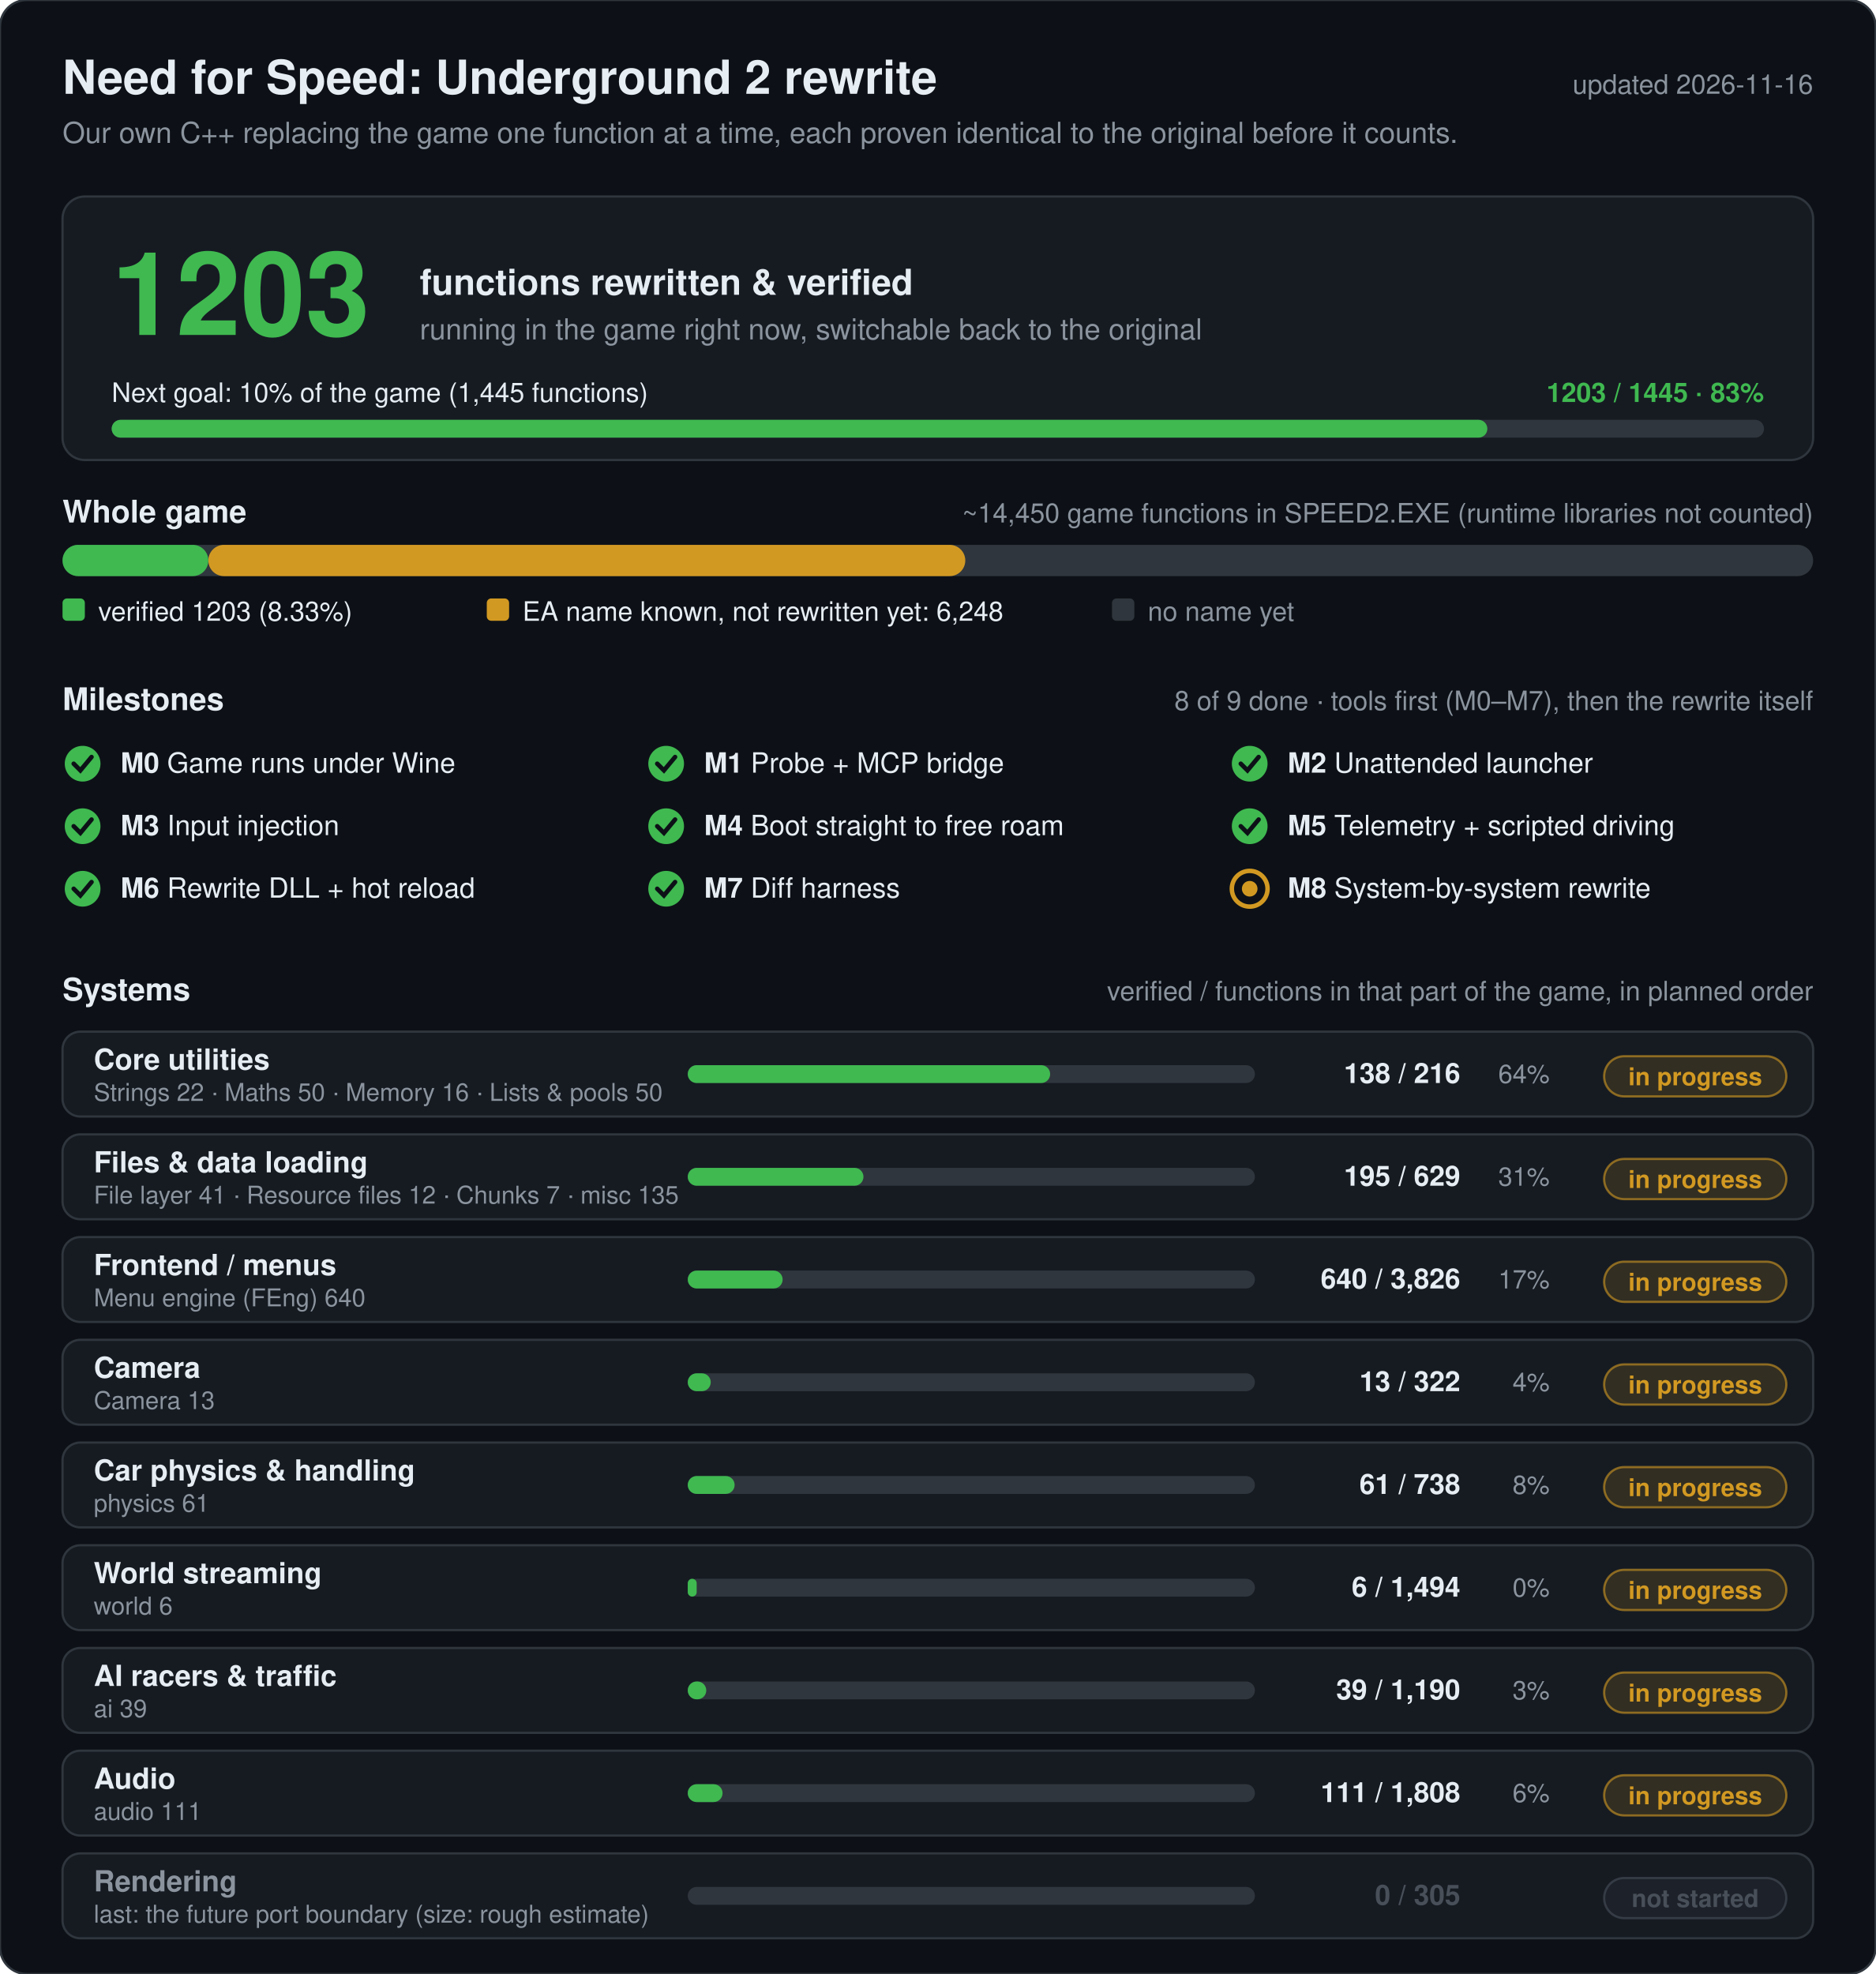
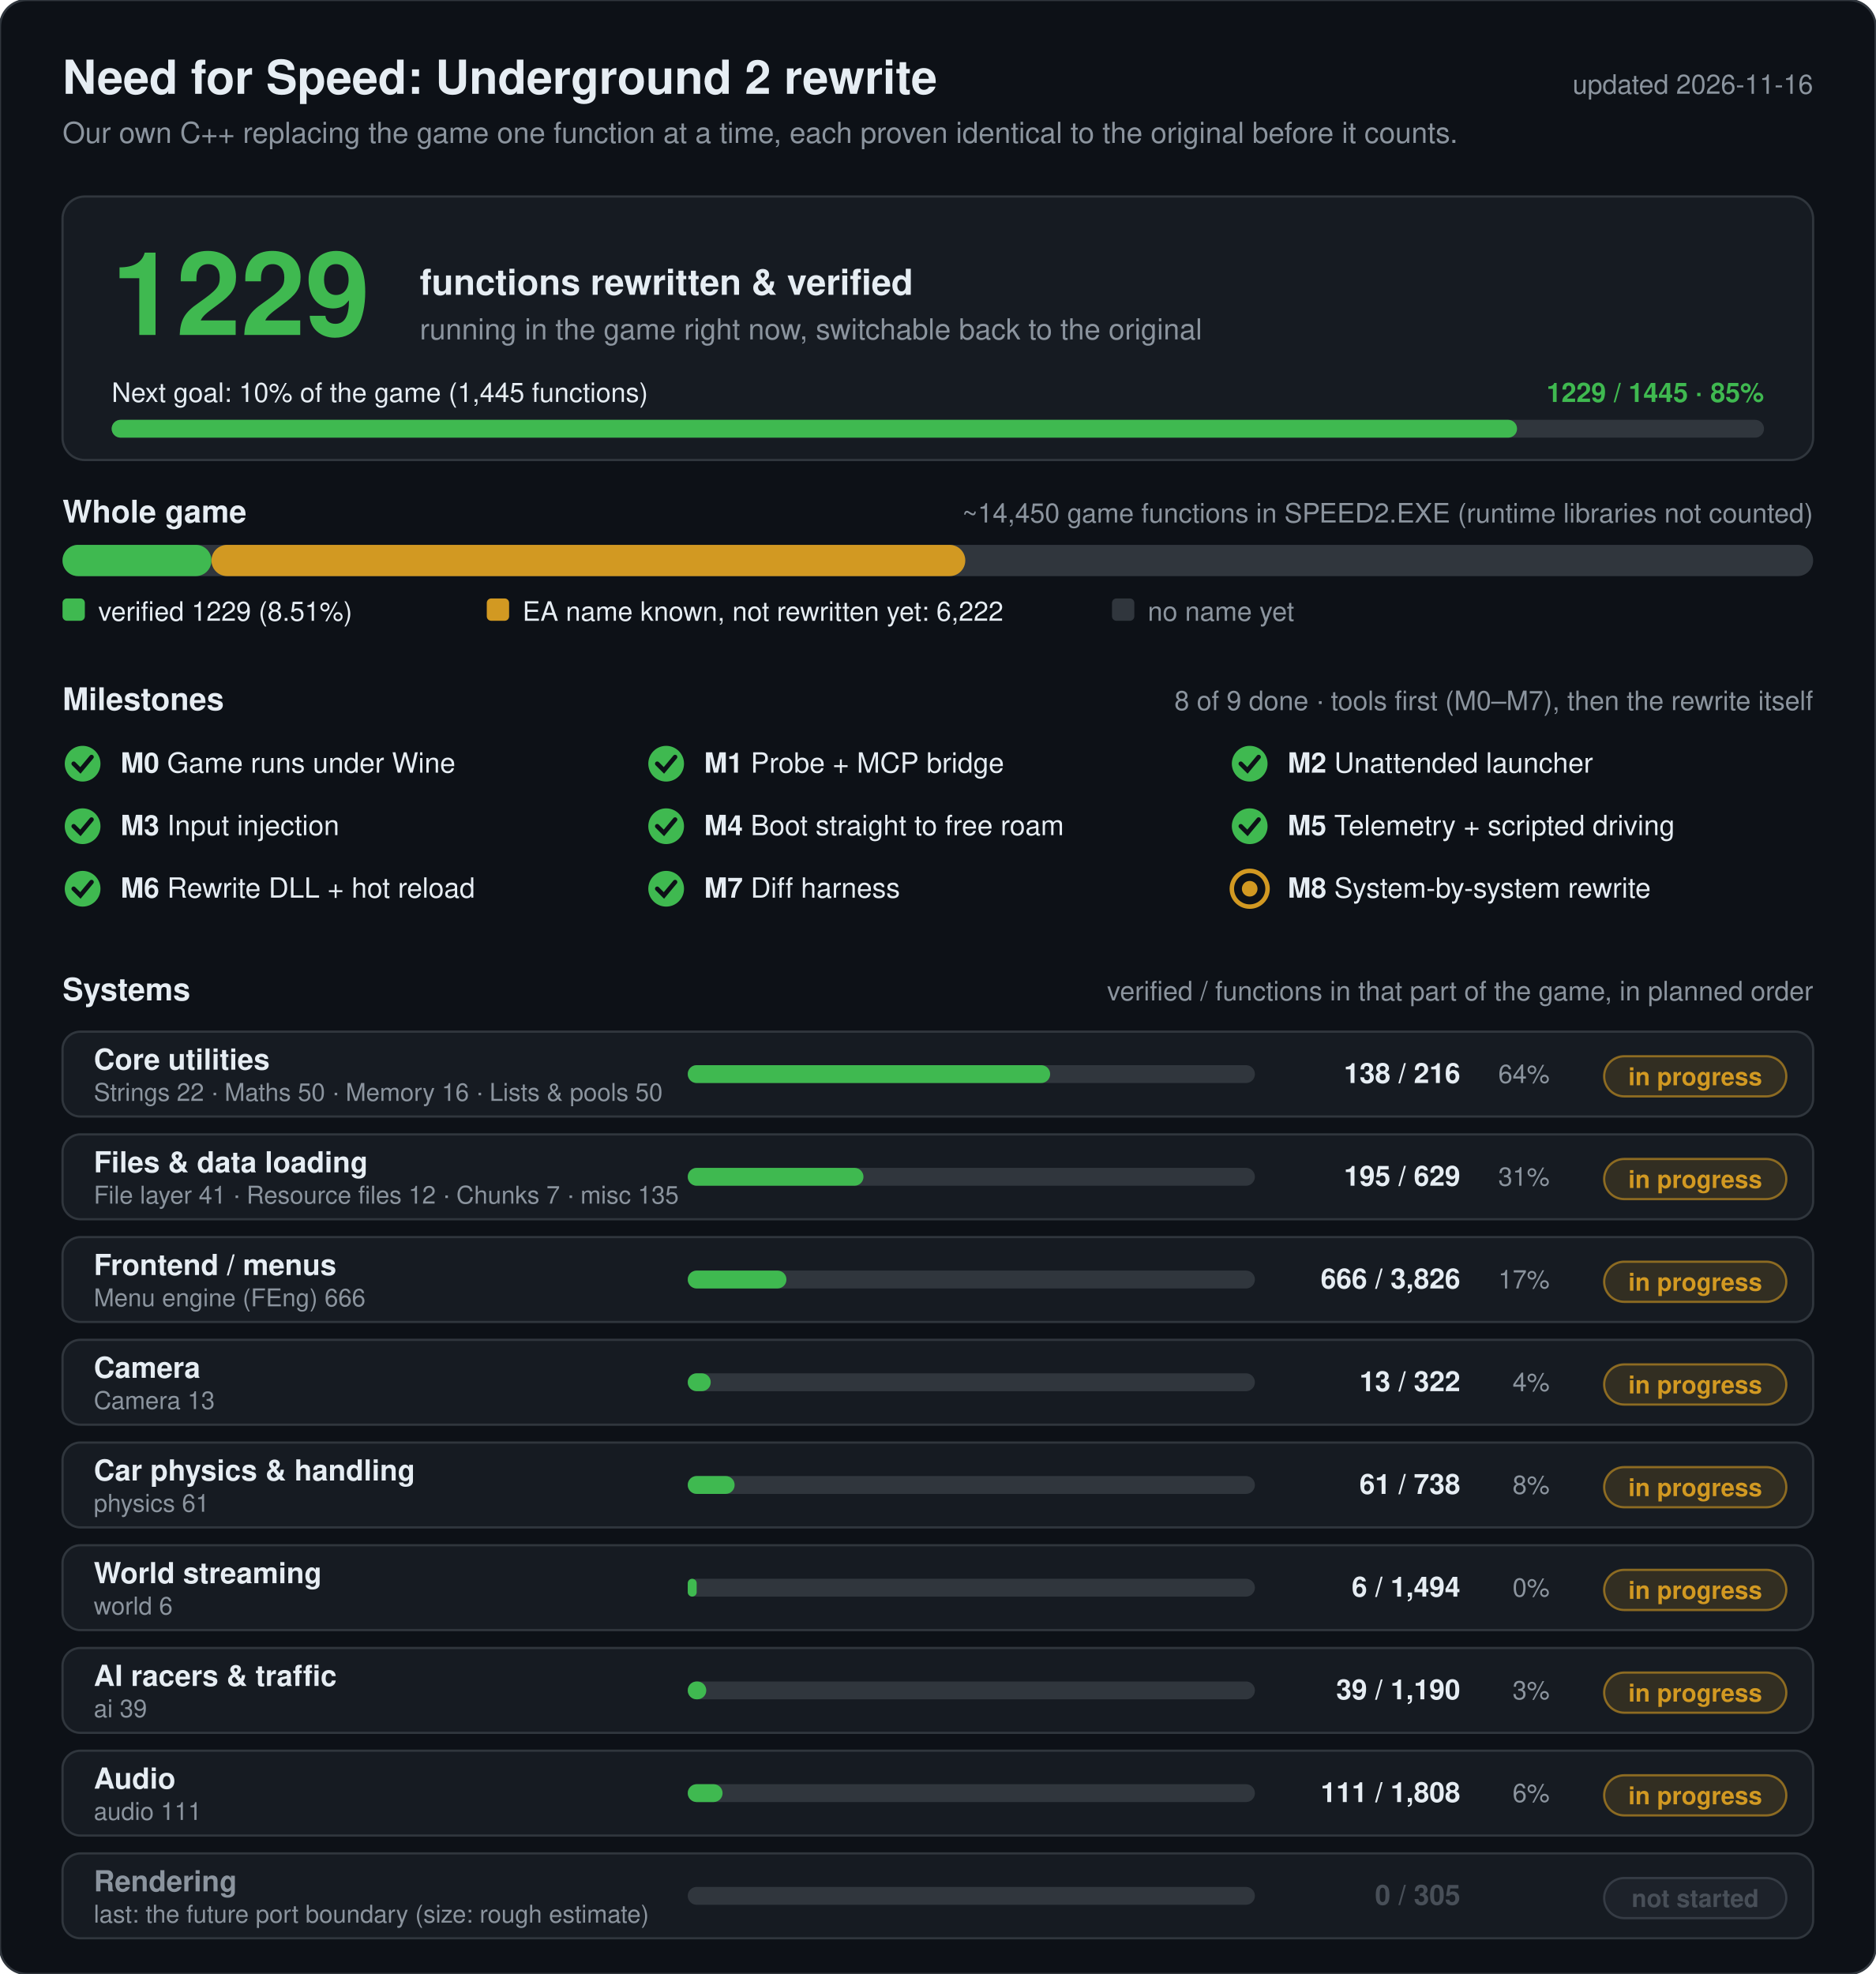
<svg xmlns="http://www.w3.org/2000/svg" width="840" height="884" viewBox="0 0 840 884" font-family="-apple-system, Segoe UI, Helvetica, Arial, sans-serif">
  <rect width="840" height="884" rx="12" fill="#0d1117" stroke="#30363d" />
  <text x="28" y="42" font-size="21" font-weight="700" fill="#e6edf3">Need for Speed: Underground 2 rewrite</text>
  <text x="812" y="42" font-size="12" fill="#8b949e" text-anchor="end">updated 2026-11-16</text>
  <text x="28" y="64" font-size="13" fill="#8b949e">Our own C++ replacing the game one function at a time, each proven identical to the original before it counts.</text>
  <rect x="28" y="88" width="784" height="118" rx="10" fill="#161b22" stroke="#30363d" />
-   <text x="50" y="150" font-size="52" font-weight="800" fill="#3fb950">1203</text>
+   <text x="50" y="150" font-size="52" font-weight="800" fill="#3fb950">1229</text>
  <text x="188" y="132" font-size="16" font-weight="600" fill="#e6edf3">functions rewritten &amp; verified</text>
  <text x="188" y="152" font-size="13" fill="#8b949e">running in the game right now, switchable back to the original</text>
  <text x="50" y="180" font-size="12" fill="#e6edf3">Next goal: 10% of the game (1,445 functions)</text>
-   <text x="790" y="180" font-size="12" font-weight="700" fill="#3fb950" text-anchor="end">1203 / 1445 · 83%</text>
+   <text x="790" y="180" font-size="12" font-weight="700" fill="#3fb950" text-anchor="end">1229 / 1445 · 85%</text>
  <rect x="50" y="188" width="740" height="8" rx="4.0" fill="#30363d" />
-   <rect x="50.0" y="188" width="616.1" height="8" rx="4.0" fill="#3fb950" />
+   <rect x="50.0" y="188" width="629.4" height="8" rx="4.0" fill="#3fb950" />
  <text x="28" y="234" font-size="14" font-weight="600" fill="#e6edf3">Whole game</text>
  <text x="812" y="234" font-size="12" fill="#8b949e" text-anchor="end">~14,450 game functions in SPEED2.EXE (runtime libraries not counted)</text>
  <rect x="28" y="244" width="784" height="14" rx="7.0" fill="#30363d" />
-   <rect x="28.0" y="244" width="65.3" height="14" rx="7.0" fill="#3fb950" />
-   <rect x="93.3" y="244" width="339.0" height="14" rx="7.0" fill="#d29922" />
+   <rect x="28.0" y="244" width="66.7" height="14" rx="7.0" fill="#3fb950" />
+   <rect x="94.7" y="244" width="337.6" height="14" rx="7.0" fill="#d29922" />
  <rect x="28" y="268" width="10" height="10" rx="2" fill="#3fb950" />
-   <text x="44" y="278" font-size="12" fill="#e6edf3">verified 1203 (8.33%)</text>
+   <text x="44" y="278" font-size="12" fill="#e6edf3">verified 1229 (8.51%)</text>
  <rect x="218" y="268" width="10" height="10" rx="2" fill="#d29922" />
-   <text x="234" y="278" font-size="12" fill="#e6edf3">EA name known, not rewritten yet: 6,248</text>
+   <text x="234" y="278" font-size="12" fill="#e6edf3">EA name known, not rewritten yet: 6,222</text>
  <rect x="498" y="268" width="10" height="10" rx="2" fill="#30363d" />
  <text x="514" y="278" font-size="12" fill="#8b949e">no name yet</text>
  <text x="28" y="318" font-size="14" font-weight="600" fill="#e6edf3">Milestones</text>
  <text x="812" y="318" font-size="12" fill="#8b949e" text-anchor="end">8 of 9 done · tools first (M0–M7), then the rewrite itself</text>
  <circle cx="37.0" cy="342" r="8" fill="#3fb950" />
  <path d="M33.0 342 l3 3 l5 -6" stroke="#0d1117" stroke-width="2" fill="none" stroke-linecap="round" />
  <text x="54.0" y="346" font-size="12.5" fill="#e6edf3">
    <tspan font-weight="700">M0</tspan> Game runs under Wine</text>
  <circle cx="298.333" cy="342" r="8" fill="#3fb950" />
  <path d="M294.333 342 l3 3 l5 -6" stroke="#0d1117" stroke-width="2" fill="none" stroke-linecap="round" />
  <text x="315.333" y="346" font-size="12.5" fill="#e6edf3">
    <tspan font-weight="700">M1</tspan> Probe + MCP bridge</text>
  <circle cx="559.667" cy="342" r="8" fill="#3fb950" />
  <path d="M555.667 342 l3 3 l5 -6" stroke="#0d1117" stroke-width="2" fill="none" stroke-linecap="round" />
  <text x="576.667" y="346" font-size="12.5" fill="#e6edf3">
    <tspan font-weight="700">M2</tspan> Unattended launcher</text>
  <circle cx="37.0" cy="370" r="8" fill="#3fb950" />
  <path d="M33.0 370 l3 3 l5 -6" stroke="#0d1117" stroke-width="2" fill="none" stroke-linecap="round" />
  <text x="54.0" y="374" font-size="12.5" fill="#e6edf3">
    <tspan font-weight="700">M3</tspan> Input injection</text>
  <circle cx="298.333" cy="370" r="8" fill="#3fb950" />
  <path d="M294.333 370 l3 3 l5 -6" stroke="#0d1117" stroke-width="2" fill="none" stroke-linecap="round" />
  <text x="315.333" y="374" font-size="12.5" fill="#e6edf3">
    <tspan font-weight="700">M4</tspan> Boot straight to free roam</text>
  <circle cx="559.667" cy="370" r="8" fill="#3fb950" />
  <path d="M555.667 370 l3 3 l5 -6" stroke="#0d1117" stroke-width="2" fill="none" stroke-linecap="round" />
  <text x="576.667" y="374" font-size="12.5" fill="#e6edf3">
    <tspan font-weight="700">M5</tspan> Telemetry + scripted driving</text>
  <circle cx="37.0" cy="398" r="8" fill="#3fb950" />
  <path d="M33.0 398 l3 3 l5 -6" stroke="#0d1117" stroke-width="2" fill="none" stroke-linecap="round" />
  <text x="54.0" y="402" font-size="12.5" fill="#e6edf3">
    <tspan font-weight="700">M6</tspan> Rewrite DLL + hot reload</text>
  <circle cx="298.333" cy="398" r="8" fill="#3fb950" />
  <path d="M294.333 398 l3 3 l5 -6" stroke="#0d1117" stroke-width="2" fill="none" stroke-linecap="round" />
  <text x="315.333" y="402" font-size="12.5" fill="#e6edf3">
    <tspan font-weight="700">M7</tspan> Diff harness</text>
  <circle cx="559.667" cy="398" r="8" fill="none" stroke="#d29922" stroke-width="2" />
  <circle cx="559.667" cy="398" r="3.5" fill="#d29922" />
  <text x="576.667" y="402" font-size="12.5" fill="#e6edf3">
    <tspan font-weight="700">M8</tspan> System-by-system rewrite</text>
  <text x="28" y="448" font-size="14" font-weight="600" fill="#e6edf3">Systems</text>
  <text x="812" y="448" font-size="12" fill="#8b949e" text-anchor="end">verified / functions in that part of the game, in planned order</text>
  <rect x="28" y="462" width="784" height="38" rx="8" fill="#161b22" stroke="#30363d" />
  <text x="42" y="479" font-size="13" font-weight="600" fill="#e6edf3">Core utilities</text>
  <text x="42" y="493" font-size="11" fill="#8b949e">Strings 22 · Maths 50 · Memory 16 · Lists &amp; pools 50</text>
  <rect x="308" y="477" width="254" height="8" rx="4.0" fill="#30363d" />
  <rect x="308.0" y="477" width="162.3" height="8" rx="4.0" fill="#3fb950" />
  <text x="654" y="485" font-size="12.5" font-weight="700" fill="#e6edf3" text-anchor="end">138 / 216</text>
  <text x="694" y="485" font-size="11.5" fill="#8b949e" text-anchor="end">64%</text>
  <rect x="718.4" y="473" width="81.6" height="18" rx="9" fill="#d29922" fill-opacity="0.15" stroke="#d29922" stroke-opacity="0.6" />
  <text x="759.2" y="486" font-size="11" font-weight="600" fill="#d29922" text-anchor="middle">in progress</text>
  <rect x="28" y="508" width="784" height="38" rx="8" fill="#161b22" stroke="#30363d" />
  <text x="42" y="525" font-size="13" font-weight="600" fill="#e6edf3">Files &amp; data loading</text>
  <text x="42" y="539" font-size="11" fill="#8b949e">File layer 41 · Resource files 12 · Chunks 7 · misc 135</text>
  <rect x="308" y="523" width="254" height="8" rx="4.0" fill="#30363d" />
  <rect x="308.0" y="523" width="78.7" height="8" rx="4.0" fill="#3fb950" />
  <text x="654" y="531" font-size="12.5" font-weight="700" fill="#e6edf3" text-anchor="end">195 / 629</text>
  <text x="694" y="531" font-size="11.5" fill="#8b949e" text-anchor="end">31%</text>
  <rect x="718.4" y="519" width="81.6" height="18" rx="9" fill="#d29922" fill-opacity="0.15" stroke="#d29922" stroke-opacity="0.6" />
  <text x="759.2" y="532" font-size="11" font-weight="600" fill="#d29922" text-anchor="middle">in progress</text>
  <rect x="28" y="554" width="784" height="38" rx="8" fill="#161b22" stroke="#30363d" />
  <text x="42" y="571" font-size="13" font-weight="600" fill="#e6edf3">Frontend / menus</text>
-   <text x="42" y="585" font-size="11" fill="#8b949e">Menu engine (FEng) 640</text>
+   <text x="42" y="585" font-size="11" fill="#8b949e">Menu engine (FEng) 666</text>
  <rect x="308" y="569" width="254" height="8" rx="4.0" fill="#30363d" />
-   <rect x="308.0" y="569" width="42.5" height="8" rx="4.0" fill="#3fb950" />
-   <text x="654" y="577" font-size="12.5" font-weight="700" fill="#e6edf3" text-anchor="end">640 / 3,826</text>
+   <rect x="308.0" y="569" width="44.2" height="8" rx="4.0" fill="#3fb950" />
+   <text x="654" y="577" font-size="12.5" font-weight="700" fill="#e6edf3" text-anchor="end">666 / 3,826</text>
  <text x="694" y="577" font-size="11.5" fill="#8b949e" text-anchor="end">17%</text>
  <rect x="718.4" y="565" width="81.6" height="18" rx="9" fill="#d29922" fill-opacity="0.15" stroke="#d29922" stroke-opacity="0.6" />
  <text x="759.2" y="578" font-size="11" font-weight="600" fill="#d29922" text-anchor="middle">in progress</text>
  <rect x="28" y="600" width="784" height="38" rx="8" fill="#161b22" stroke="#30363d" />
  <text x="42" y="617" font-size="13" font-weight="600" fill="#e6edf3">Camera</text>
  <text x="42" y="631" font-size="11" fill="#8b949e">Camera 13</text>
  <rect x="308" y="615" width="254" height="8" rx="4.0" fill="#30363d" />
  <rect x="308.0" y="615" width="10.3" height="8" rx="4.0" fill="#3fb950" />
  <text x="654" y="623" font-size="12.5" font-weight="700" fill="#e6edf3" text-anchor="end">13 / 322</text>
  <text x="694" y="623" font-size="11.5" fill="#8b949e" text-anchor="end">4%</text>
  <rect x="718.4" y="611" width="81.6" height="18" rx="9" fill="#d29922" fill-opacity="0.15" stroke="#d29922" stroke-opacity="0.6" />
  <text x="759.2" y="624" font-size="11" font-weight="600" fill="#d29922" text-anchor="middle">in progress</text>
  <rect x="28" y="646" width="784" height="38" rx="8" fill="#161b22" stroke="#30363d" />
  <text x="42" y="663" font-size="13" font-weight="600" fill="#e6edf3">Car physics &amp; handling</text>
  <text x="42" y="677" font-size="11" fill="#8b949e">physics 61</text>
  <rect x="308" y="661" width="254" height="8" rx="4.0" fill="#30363d" />
  <rect x="308.0" y="661" width="21.0" height="8" rx="4.0" fill="#3fb950" />
  <text x="654" y="669" font-size="12.5" font-weight="700" fill="#e6edf3" text-anchor="end">61 / 738</text>
  <text x="694" y="669" font-size="11.5" fill="#8b949e" text-anchor="end">8%</text>
  <rect x="718.4" y="657" width="81.6" height="18" rx="9" fill="#d29922" fill-opacity="0.15" stroke="#d29922" stroke-opacity="0.6" />
  <text x="759.2" y="670" font-size="11" font-weight="600" fill="#d29922" text-anchor="middle">in progress</text>
  <rect x="28" y="692" width="784" height="38" rx="8" fill="#161b22" stroke="#30363d" />
  <text x="42" y="709" font-size="13" font-weight="600" fill="#e6edf3">World streaming</text>
  <text x="42" y="723" font-size="11" fill="#8b949e">world 6</text>
  <rect x="308" y="707" width="254" height="8" rx="4.0" fill="#30363d" />
  <rect x="308.0" y="707" width="4.0" height="8" rx="2.0" fill="#3fb950" />
  <text x="654" y="715" font-size="12.5" font-weight="700" fill="#e6edf3" text-anchor="end">6 / 1,494</text>
  <text x="694" y="715" font-size="11.5" fill="#8b949e" text-anchor="end">0%</text>
  <rect x="718.4" y="703" width="81.6" height="18" rx="9" fill="#d29922" fill-opacity="0.15" stroke="#d29922" stroke-opacity="0.6" />
  <text x="759.2" y="716" font-size="11" font-weight="600" fill="#d29922" text-anchor="middle">in progress</text>
  <rect x="28" y="738" width="784" height="38" rx="8" fill="#161b22" stroke="#30363d" />
  <text x="42" y="755" font-size="13" font-weight="600" fill="#e6edf3">AI racers &amp; traffic</text>
  <text x="42" y="769" font-size="11" fill="#8b949e">ai 39</text>
  <rect x="308" y="753" width="254" height="8" rx="4.0" fill="#30363d" />
  <rect x="308.0" y="753" width="8.3" height="8" rx="4.0" fill="#3fb950" />
  <text x="654" y="761" font-size="12.5" font-weight="700" fill="#e6edf3" text-anchor="end">39 / 1,190</text>
  <text x="694" y="761" font-size="11.5" fill="#8b949e" text-anchor="end">3%</text>
  <rect x="718.4" y="749" width="81.6" height="18" rx="9" fill="#d29922" fill-opacity="0.15" stroke="#d29922" stroke-opacity="0.6" />
  <text x="759.2" y="762" font-size="11" font-weight="600" fill="#d29922" text-anchor="middle">in progress</text>
  <rect x="28" y="784" width="784" height="38" rx="8" fill="#161b22" stroke="#30363d" />
  <text x="42" y="801" font-size="13" font-weight="600" fill="#e6edf3">Audio</text>
  <text x="42" y="815" font-size="11" fill="#8b949e">audio 111</text>
  <rect x="308" y="799" width="254" height="8" rx="4.0" fill="#30363d" />
  <rect x="308.0" y="799" width="15.6" height="8" rx="4.0" fill="#3fb950" />
  <text x="654" y="807" font-size="12.5" font-weight="700" fill="#e6edf3" text-anchor="end">111 / 1,808</text>
  <text x="694" y="807" font-size="11.5" fill="#8b949e" text-anchor="end">6%</text>
  <rect x="718.4" y="795" width="81.6" height="18" rx="9" fill="#d29922" fill-opacity="0.15" stroke="#d29922" stroke-opacity="0.6" />
  <text x="759.2" y="808" font-size="11" font-weight="600" fill="#d29922" text-anchor="middle">in progress</text>
  <rect x="28" y="830" width="784" height="38" rx="8" fill="#161b22" stroke="#30363d" />
  <text x="42" y="847" font-size="13" font-weight="600" fill="#8b949e">Rendering</text>
  <text x="42" y="861" font-size="11" fill="#8b949e">last: the future port boundary (size: rough estimate)</text>
  <rect x="308" y="845" width="254" height="8" rx="4.0" fill="#30363d" />
  <text x="654" y="853" font-size="12.5" font-weight="700" fill="#484f58" text-anchor="end">0 / 305</text>
  <rect x="718.4" y="841" width="81.6" height="18" rx="9" fill="#484f58" fill-opacity="0.15" stroke="#484f58" stroke-opacity="0.6" />
  <text x="759.2" y="854" font-size="11" font-weight="600" fill="#484f58" text-anchor="middle">not started</text>
</svg>
